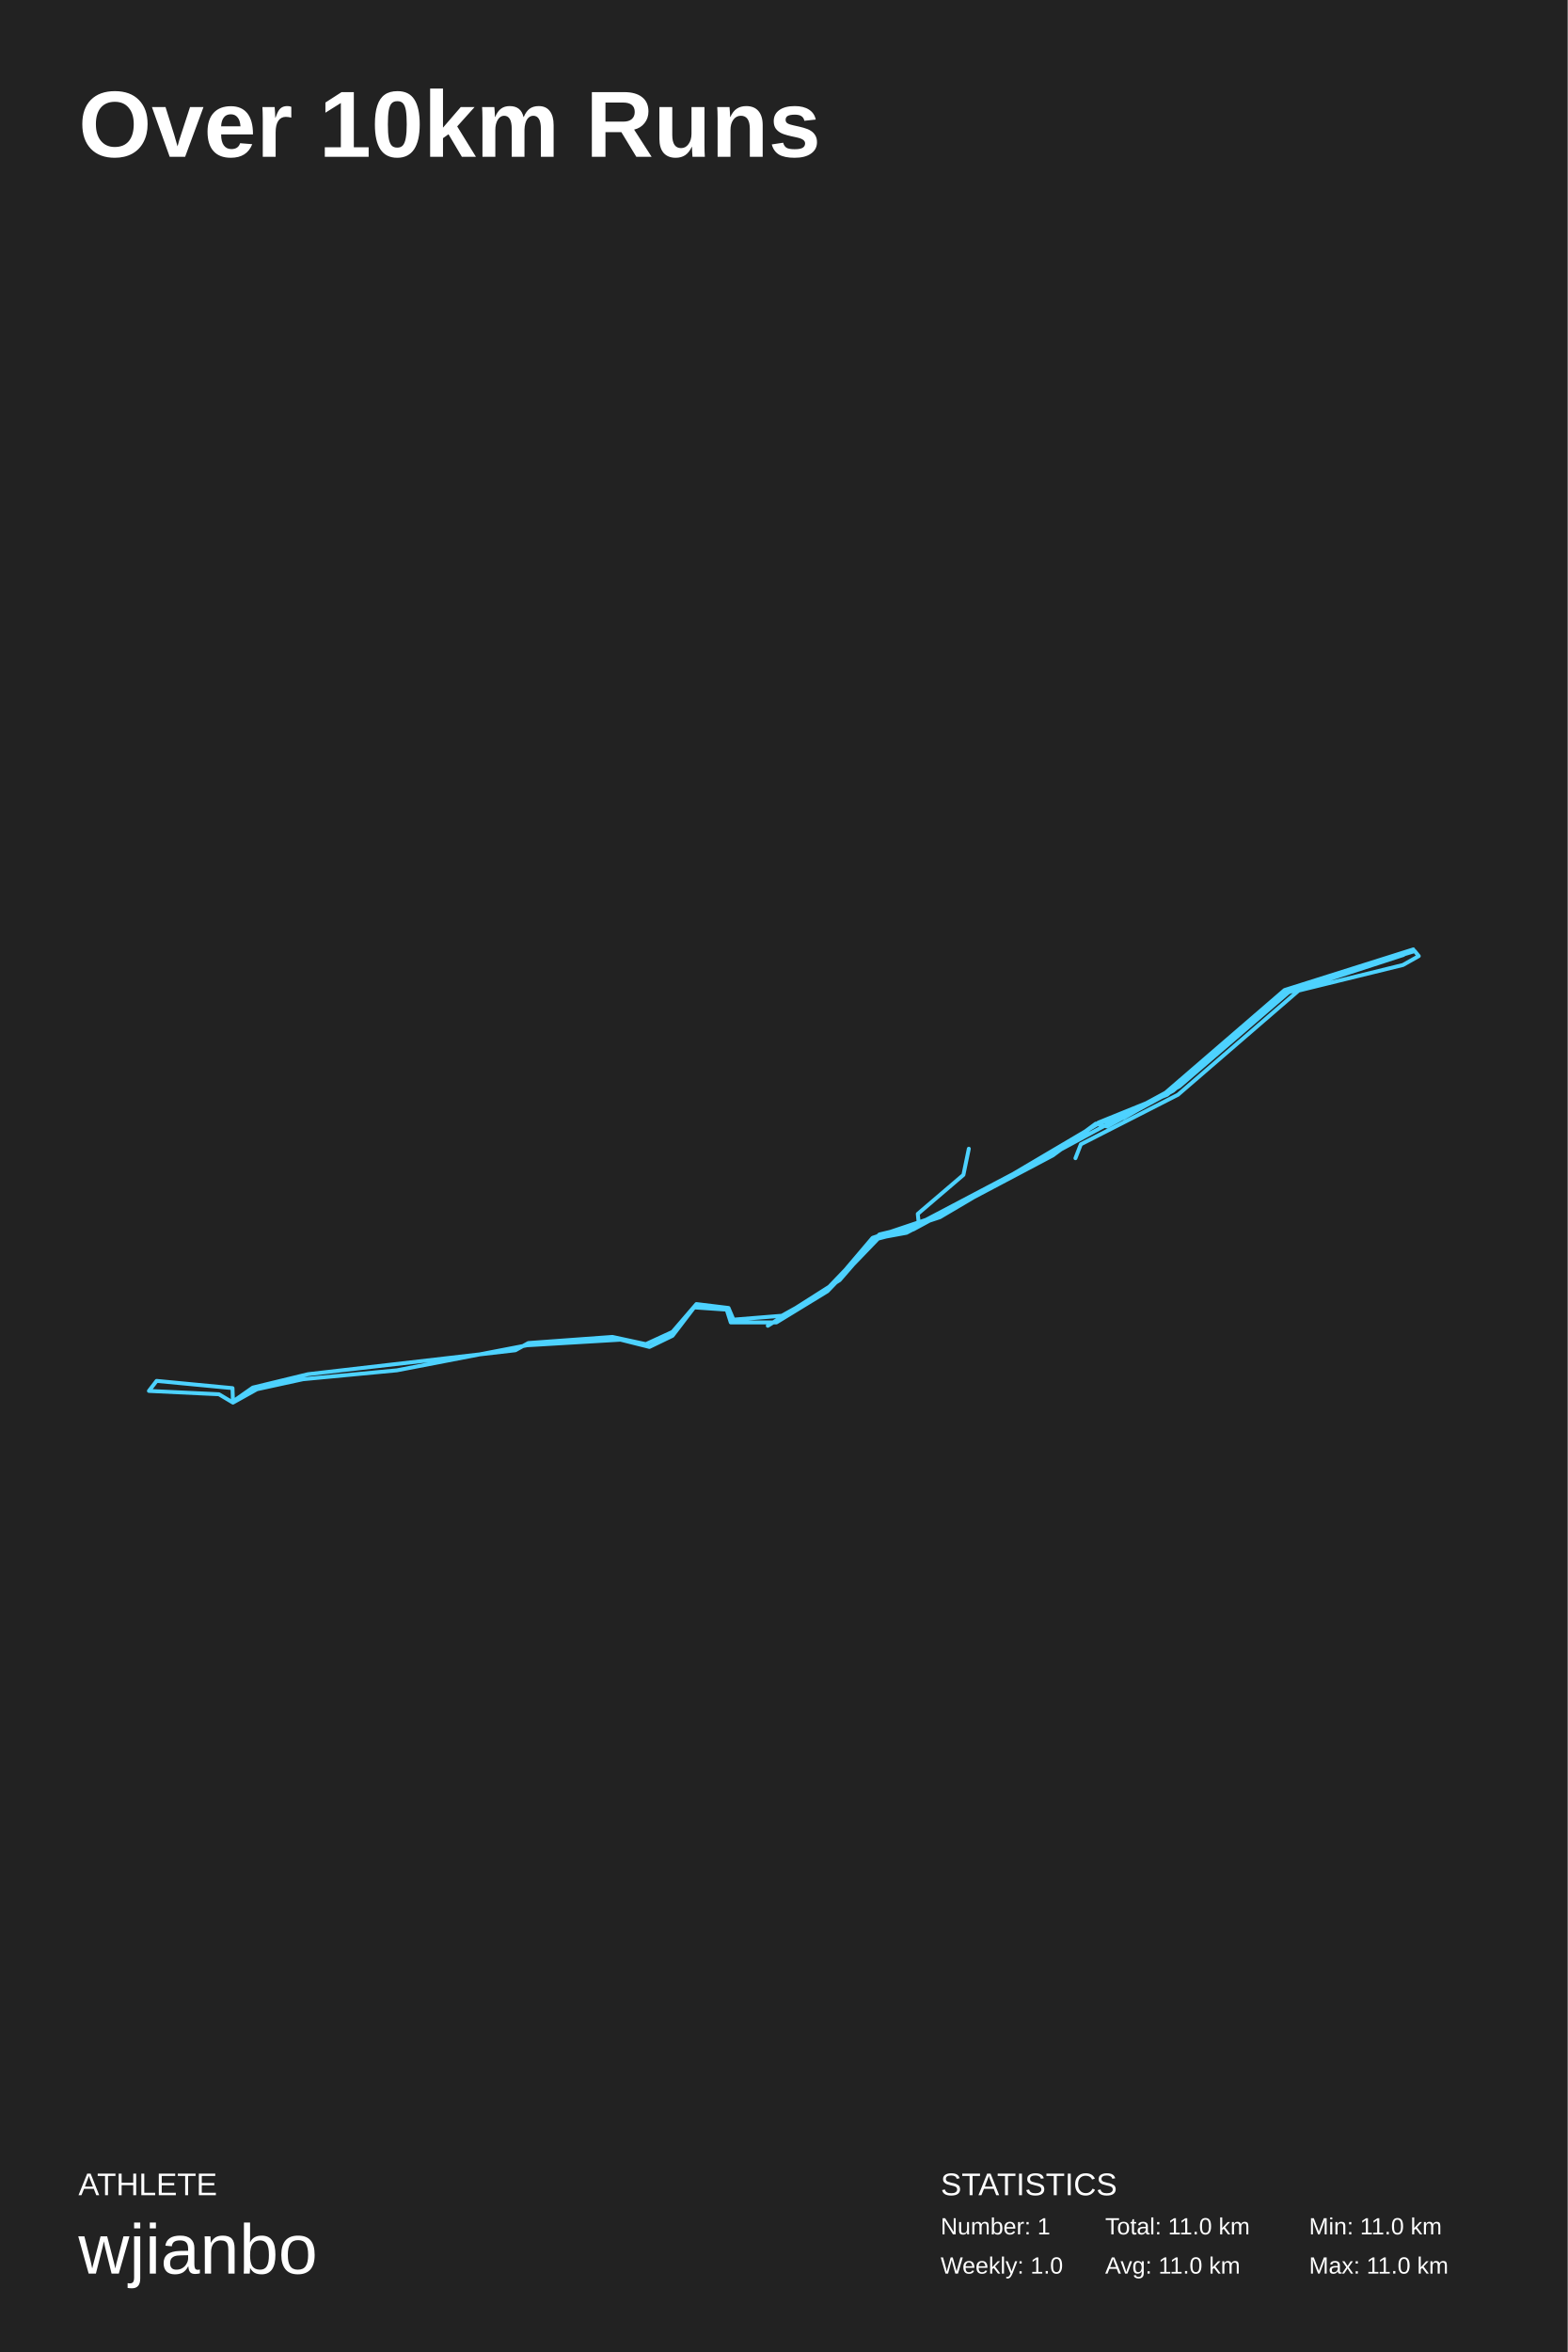
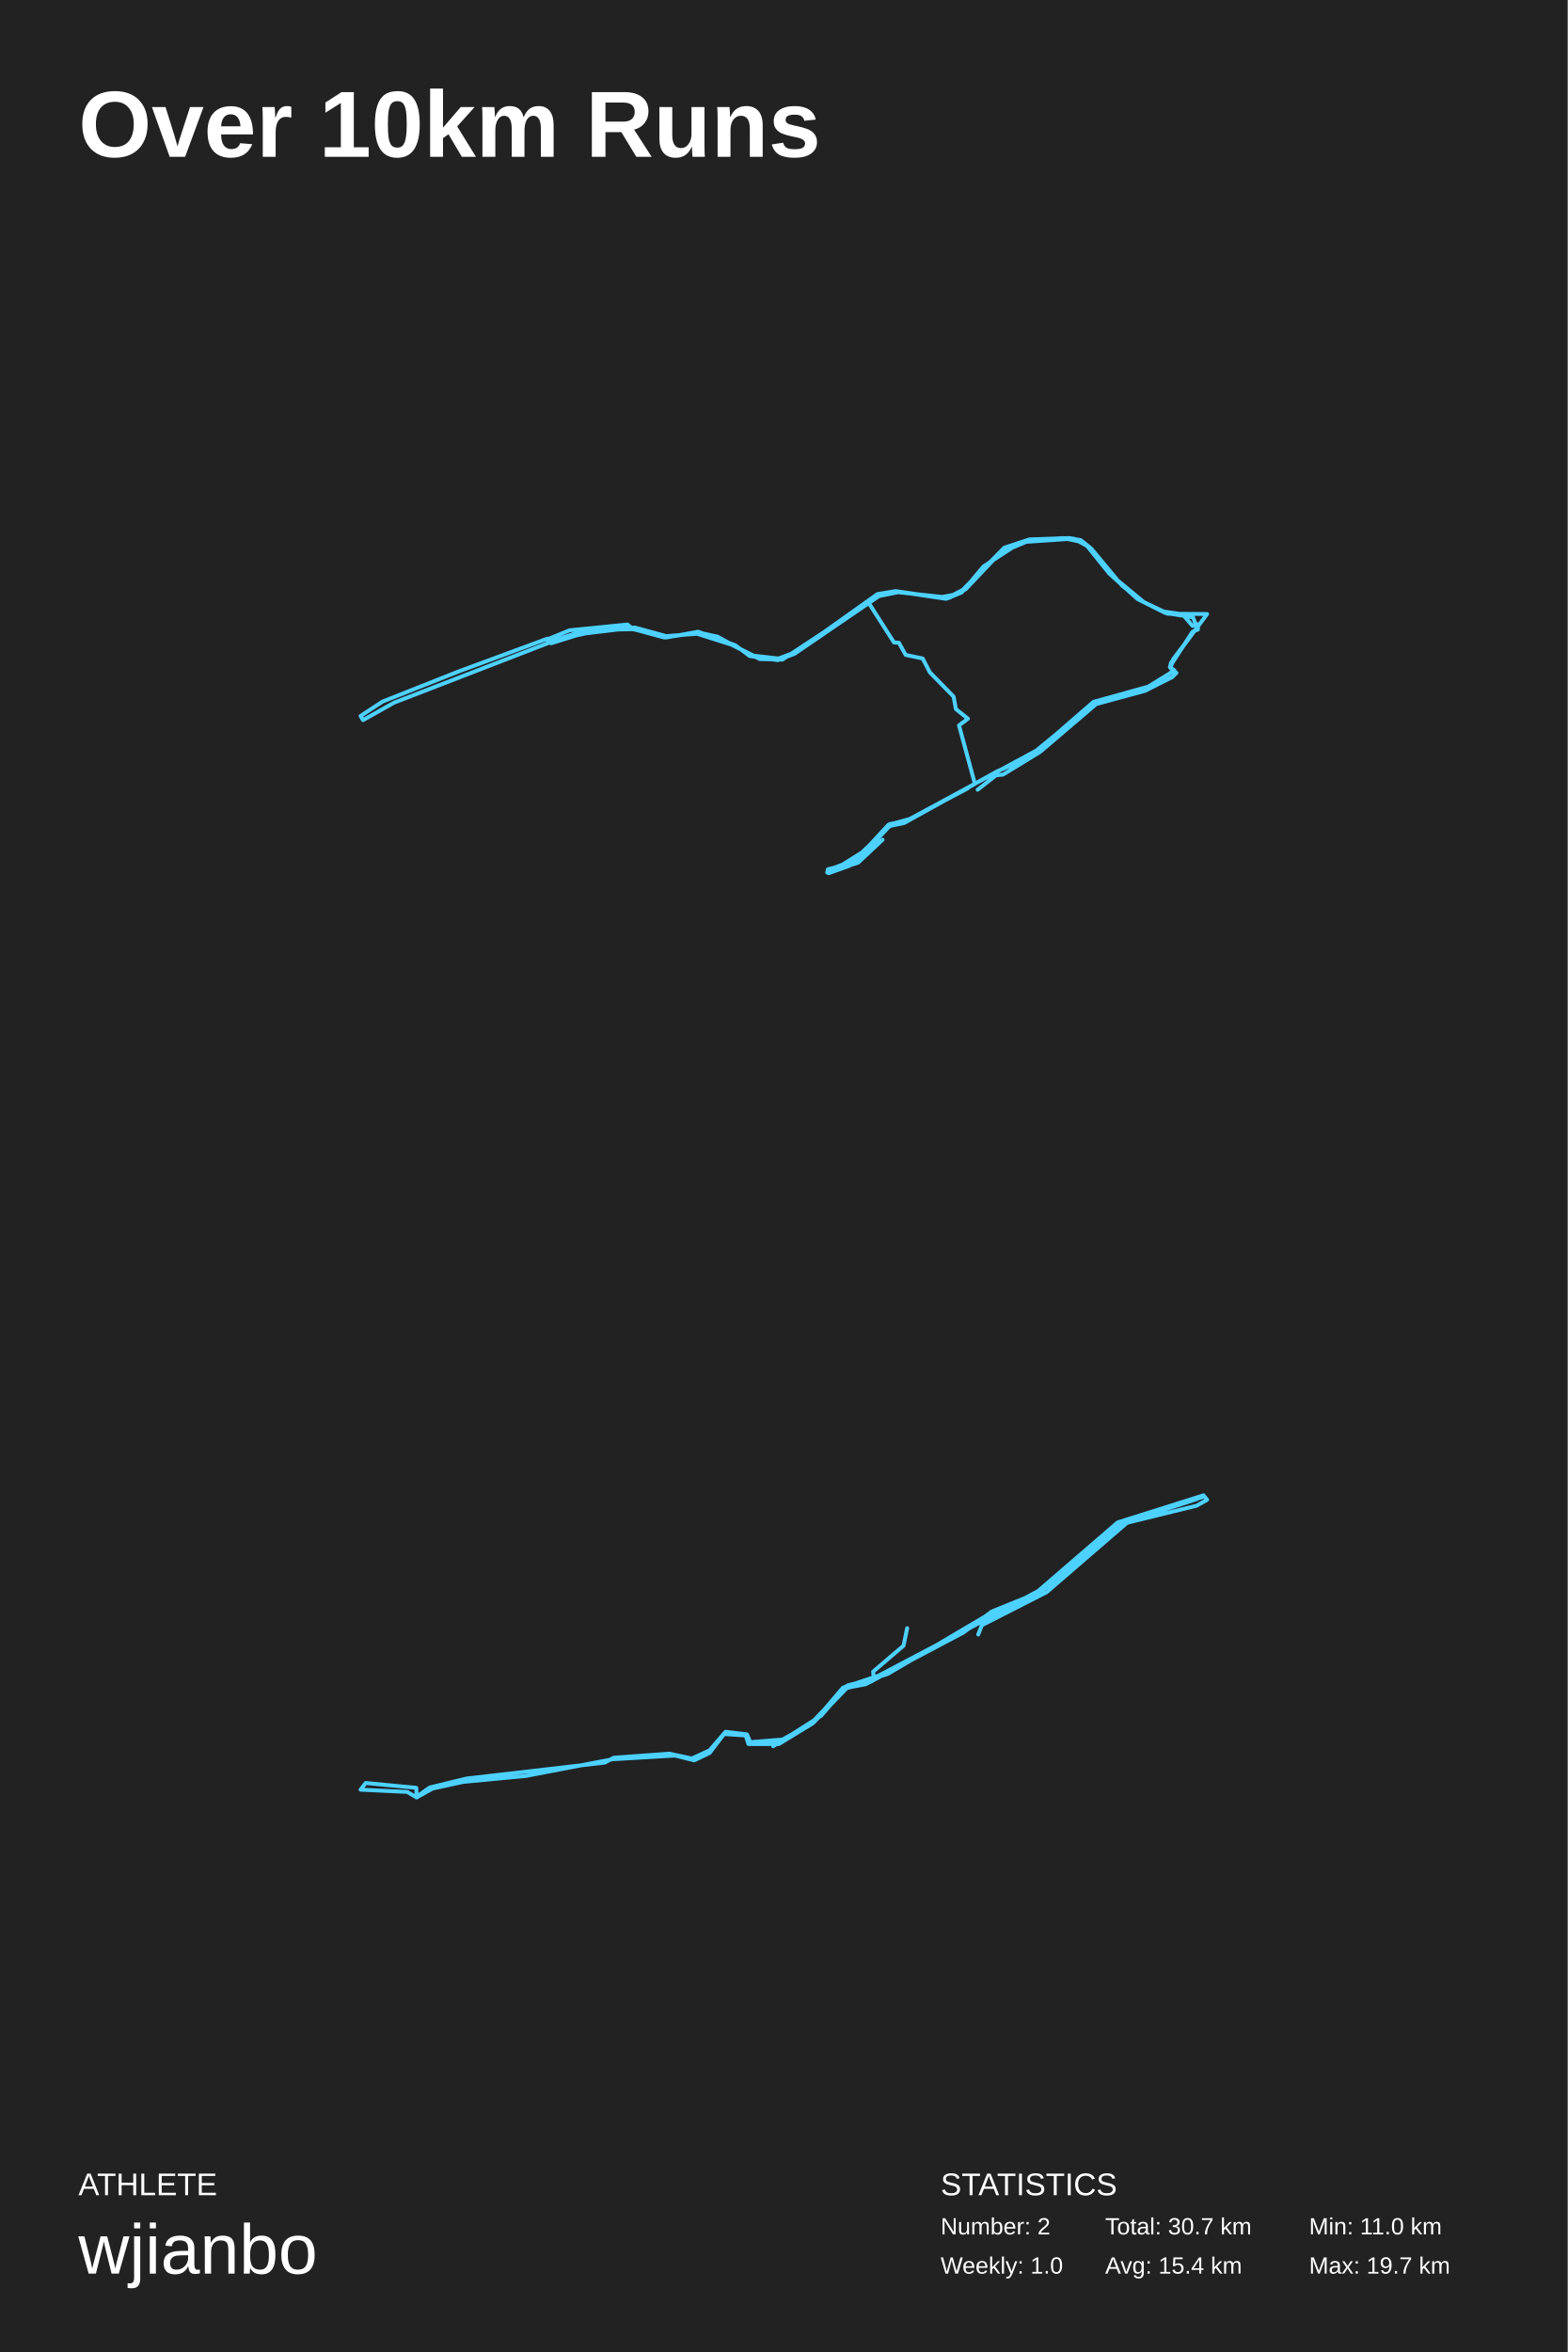
<svg xmlns="http://www.w3.org/2000/svg" baseProfile="full" height="300mm" version="1.1" viewBox="0,0,200,300" width="200mm">
  <defs />
  <rect fill="#222222" height="300" width="200" x="0" y="0" />
  <text fill="#FFFFFF" style="font-size:12px; font-family:Arial; font-weight:bold;" x="10" y="20">Over 10km Runs</text>
  <text fill="#FFFFFF" style="font-size:4px; font-family:Arial" x="10" y="280">ATHLETE</text>
  <text fill="#FFFFFF" style="font-size:9px; font-family:Arial" x="10" y="290">wjianbo</text>
  <text fill="#FFFFFF" style="font-size:4px; font-family:Arial" x="120" y="280">STATISTICS</text>
-   <text fill="#FFFFFF" style="font-size:3px; font-family:Arial" x="120" y="285">Number: 1</text>
+   <text fill="#FFFFFF" style="font-size:3px; font-family:Arial" x="120" y="285">Number: 2</text>
  <text fill="#FFFFFF" style="font-size:3px; font-family:Arial" x="120" y="290">Weekly: 1.0</text>
-   <text fill="#FFFFFF" style="font-size:3px; font-family:Arial" x="141" y="285">Total: 11.0 km</text>
-   <text fill="#FFFFFF" style="font-size:3px; font-family:Arial" x="141" y="290">Avg: 11.0 km</text>
+   <text fill="#FFFFFF" style="font-size:3px; font-family:Arial" x="141" y="285">Total: 30.7 km</text>
+   <text fill="#FFFFFF" style="font-size:3px; font-family:Arial" x="141" y="290">Avg: 15.4 km</text>
  <text fill="#FFFFFF" style="font-size:3px; font-family:Arial" x="167" y="285">Min: 11.0 km</text>
-   <text fill="#FFFFFF" style="font-size:3px; font-family:Arial" x="167" y="290">Max: 11.0 km</text>
-   <polyline fill="none" points="137.201,147.728 137.892,145.953 150.283,139.632 165.67,126.352 178.983,123.085 181.0,121.948 180.481,121.309 164.979,126.067 150.456,138.567 143.309,142.615 140.486,143.112 119.911,155.256 112.189,157.813 105.561,164.701 99.049,168.678 93.228,168.678 92.71,167.045 88.56,166.761 85.794,170.382 82.855,171.803 79.166,170.879 67.237,171.59 50.639,174.785 38.652,175.921 32.774,177.2 29.719,178.904 27.933,177.839 19.0,177.413 19.98,176.134 29.662,177.058 29.719,178.762 32.255,176.987 39.286,175.282 65.739,172.229 67.41,171.305 78.129,170.524 82.394,171.447 85.794,169.885 88.848,166.334 92.94,166.832 93.574,168.323 99.741,167.826 105.1,164.843 112.189,157.457 116.626,156.392 148.323,139.703 163.884,126.281 180.308,121.096 164.518,126.352 149.015,139.206 116.511,156.818 111.613,158.097 107.117,163.281 97.954,169.104 106.08,164.062 111.324,157.884 118.932,155.327 135.068,146.805 140.14,143.183 148.9,139.632 163.538,126.849 179.041,121.806 164.575,126.281 149.649,139.135 141.235,143.68 139.794,143.325 134.319,147.373 115.647,157.244 111.785,157.955 117.203,155.966 117.088,154.83 122.908,149.859 123.6,146.521" stroke="#4DD2FF" stroke-linecap="round" stroke-linejoin="round" stroke-width="0.5" />
+   <text fill="#FFFFFF" style="font-size:3px; font-family:Arial" x="167" y="290">Max: 19.7 km</text>
+   <polyline fill="none" points="124.72,100.73 127.064,98.898 127.979,98.792 132.697,95.903 139.846,89.807 146.079,88.116 149.568,86.354 150.083,85.825 149.253,85.12 149.396,84.521 154.0,78.319 148.967,78.284 145.936,76.804 141.504,73.139 138.702,69.651 136.986,68.699 130.21,69.157 125.463,72.258 122.689,75.571 120.716,76.381 114.769,75.5 112.138,76.029 101.358,83.394 99.214,84.204 95.639,83.676 93.809,82.301 89.063,80.575 85.002,81.315 81.114,80.081 78.483,79.976 71.134,81.561 50.261,89.631 46.315,91.851 46.0,91.322 48.802,89.49 58.496,85.649 69.847,81.456 69.876,81.949 73.965,80.61 80.999,80.046 85.002,81.138 89.606,80.786 91.55,81.209 95.897,83.605 99.328,83.993 101.587,83.147 111.938,75.782 114.254,75.395 119.859,76.205 121.574,75.888 122.804,75.254 128.122,69.862 131.325,68.805 136.415,68.629 137.902,68.91 139.217,69.968 143.106,74.655 145.651,76.663 148.453,78.002 150.883,78.355 152.141,79.835 152.828,79.623 152.828,80.293 152.141,80.575 149.539,84.592 149.311,85.191 149.825,85.508 146.794,87.622 139.789,89.525 130.839,96.854 127.236,98.37 115.512,104.888 113.568,105.276 110.337,108.729 106.648,110.808 110.251,108.553 113.339,105.205 116.056,104.465 132.554,95.551 139.503,89.525 146.48,87.587 149.225,85.896 149.739,85.438 149.253,85.085 149.682,84.063 152.713,80.046 152.199,78.742 148.653,78.178 145.136,76.416 141.619,73.245 139.017,69.862 137.787,69.087 135.614,68.629 131.411,68.91 127.608,70.496 123.204,75.148 121.145,76.24 114.54,75.536 112.138,75.994 99.814,84.134 96.926,84.063 93.323,82.231 88.662,80.751 84.745,81.315 80.856,80.258 78.826,80.293 74.137,80.857 70.305,82.055 70.162,81.42 72.65,80.398 80.056,79.658 80.77,80.258 84.888,81.244 88.891,80.751 92.923,82.019 96.726,83.922 99.128,84.098 101.616,83.147 110.766,76.804 114.054,81.949 114.683,81.984 115.541,83.535 117.714,83.993 118.629,85.755 121.66,88.856 121.946,90.441 123.49,91.675 122.346,92.52 124.376,99.99 115.284,104.994 113.539,105.346 108.878,109.751 105.647,110.984 105.733,111.371 108.307,110.455 112.596,107.108 109.479,110.033 105.533,111.301 105.619,110.878 107.62,110.385 110.394,108.517 113.539,105.1 115.398,104.818 123.461,100.554" stroke="#4dd2ff" stroke-linecap="round" stroke-linejoin="round" stroke-width="0.5" />
+   <polyline fill="none" points="124.8,208.485 125.261,207.302 133.522,203.088 143.78,194.234 152.655,192.056 154.0,191.299 153.654,190.873 143.319,194.045 133.637,202.378 128.873,205.077 126.99,205.408 113.274,213.504 108.126,215.208 103.708,219.801 99.366,222.452 95.486,222.452 95.14,221.363 92.374,221.174 90.529,223.588 88.57,224.535 86.111,223.92 78.158,224.393 67.093,226.523 59.101,227.281 55.182,228.133 53.146,229.269 51.955,228.559 46.0,228.275 46.653,227.423 53.108,228.038 53.146,229.175 54.837,227.991 59.524,226.855 77.159,224.819 78.273,224.204 85.419,223.683 88.263,224.298 90.529,223.257 92.566,220.89 95.293,221.221 95.716,222.215 99.827,221.884 103.4,219.895 108.126,214.972 111.084,214.261 132.216,203.135 142.589,194.187 153.539,190.731 143.012,194.234 132.677,202.804 111.007,214.546 107.742,215.398 104.745,218.854 98.636,222.736 104.053,219.375 107.55,215.256 112.621,213.551 123.379,207.87 126.76,205.455 132.6,203.088 142.359,194.566 152.694,191.204 143.05,194.187 133.099,202.757 127.49,205.787 126.529,205.55 122.879,208.249 110.431,214.83 107.857,215.303 111.469,213.977 111.392,213.22 115.272,209.906 115.733,207.681" stroke="#4dd2ff" stroke-linecap="round" stroke-linejoin="round" stroke-width="0.5" />
</svg>
